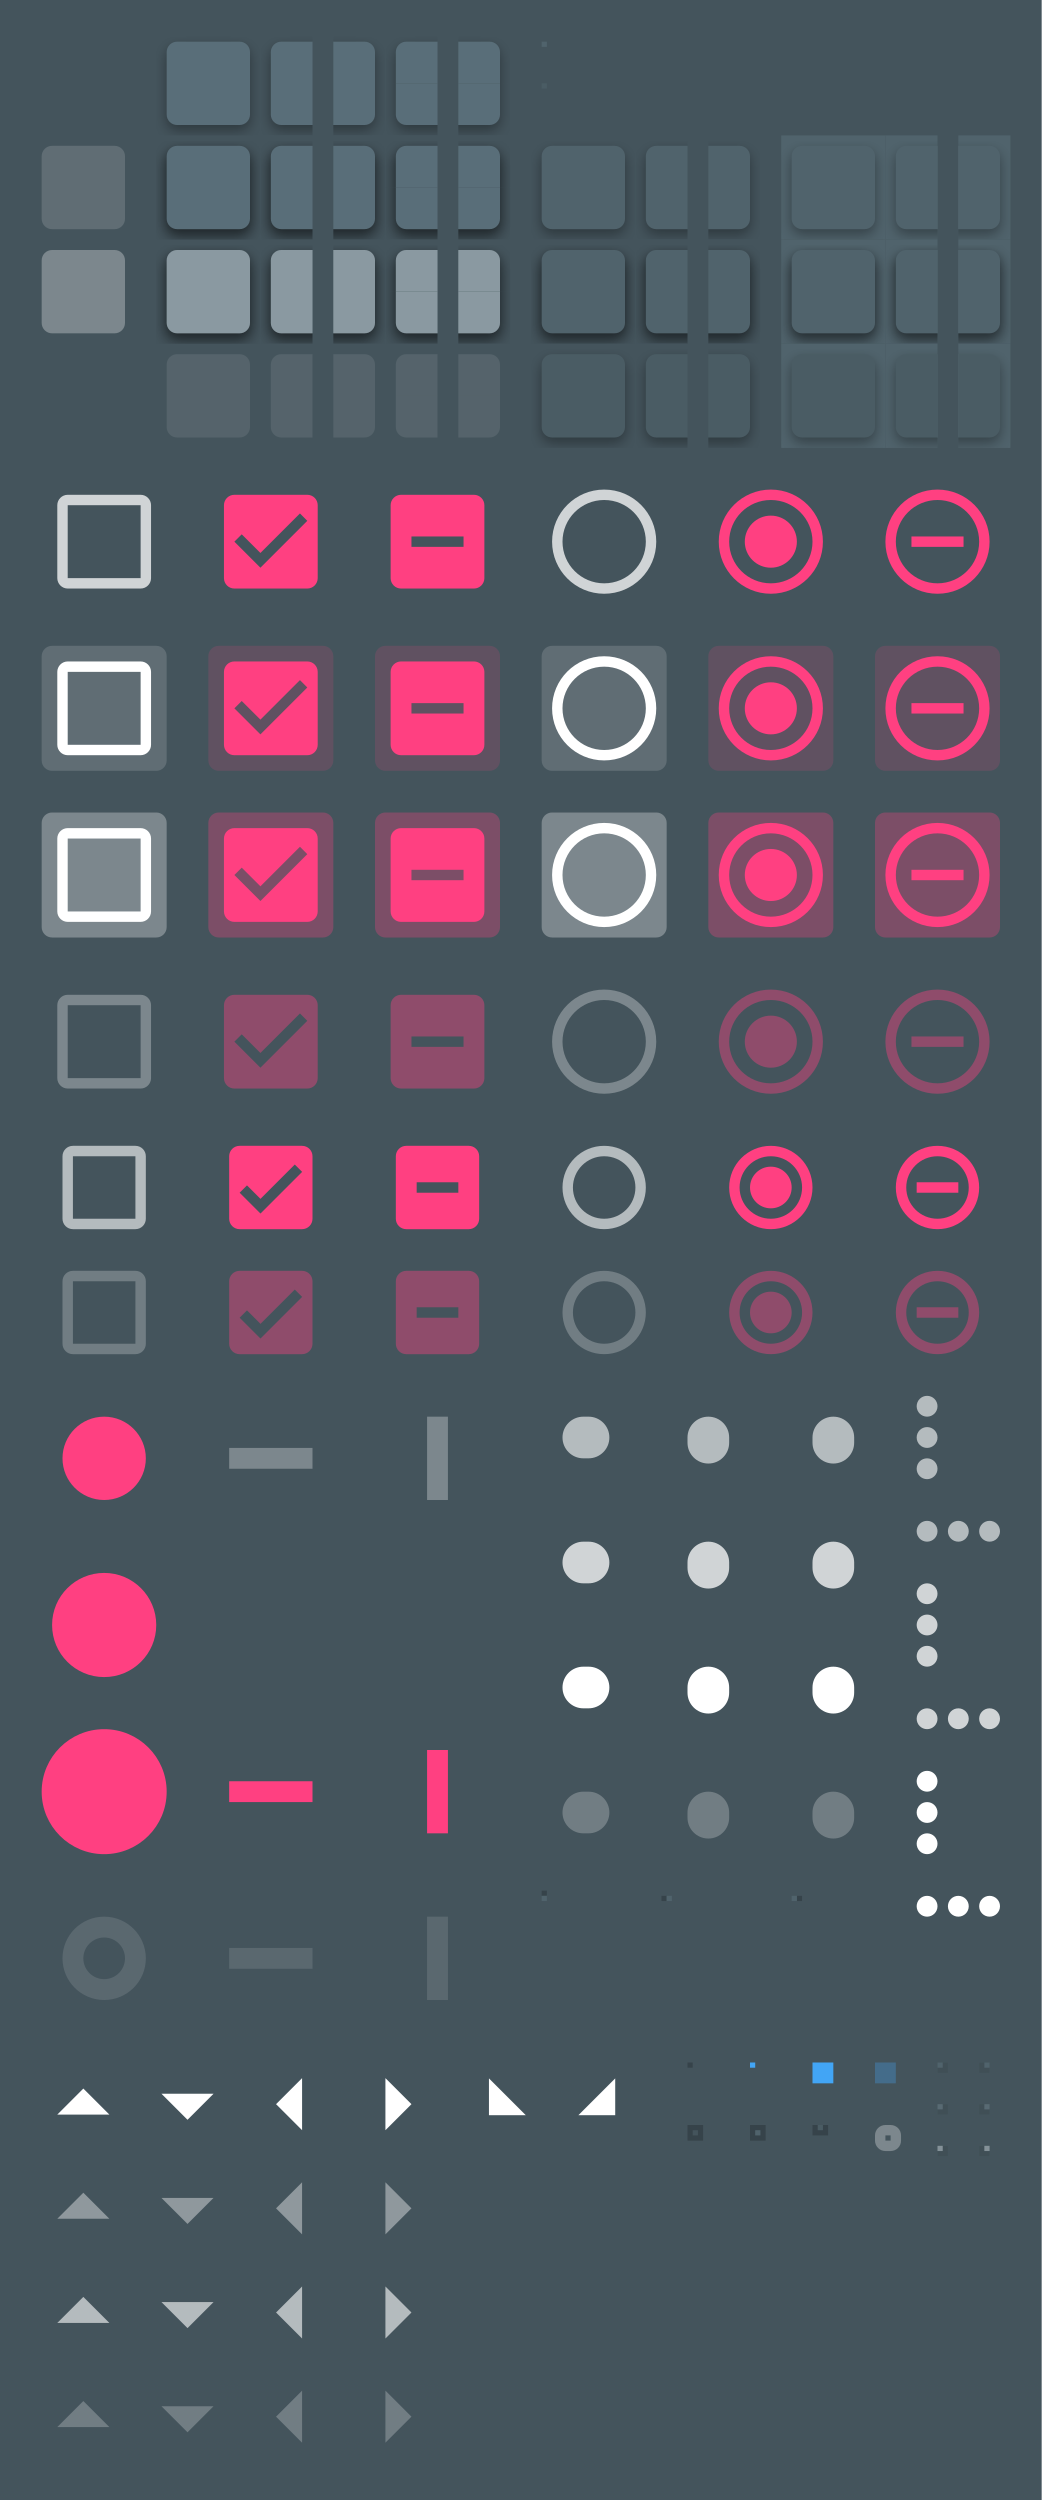
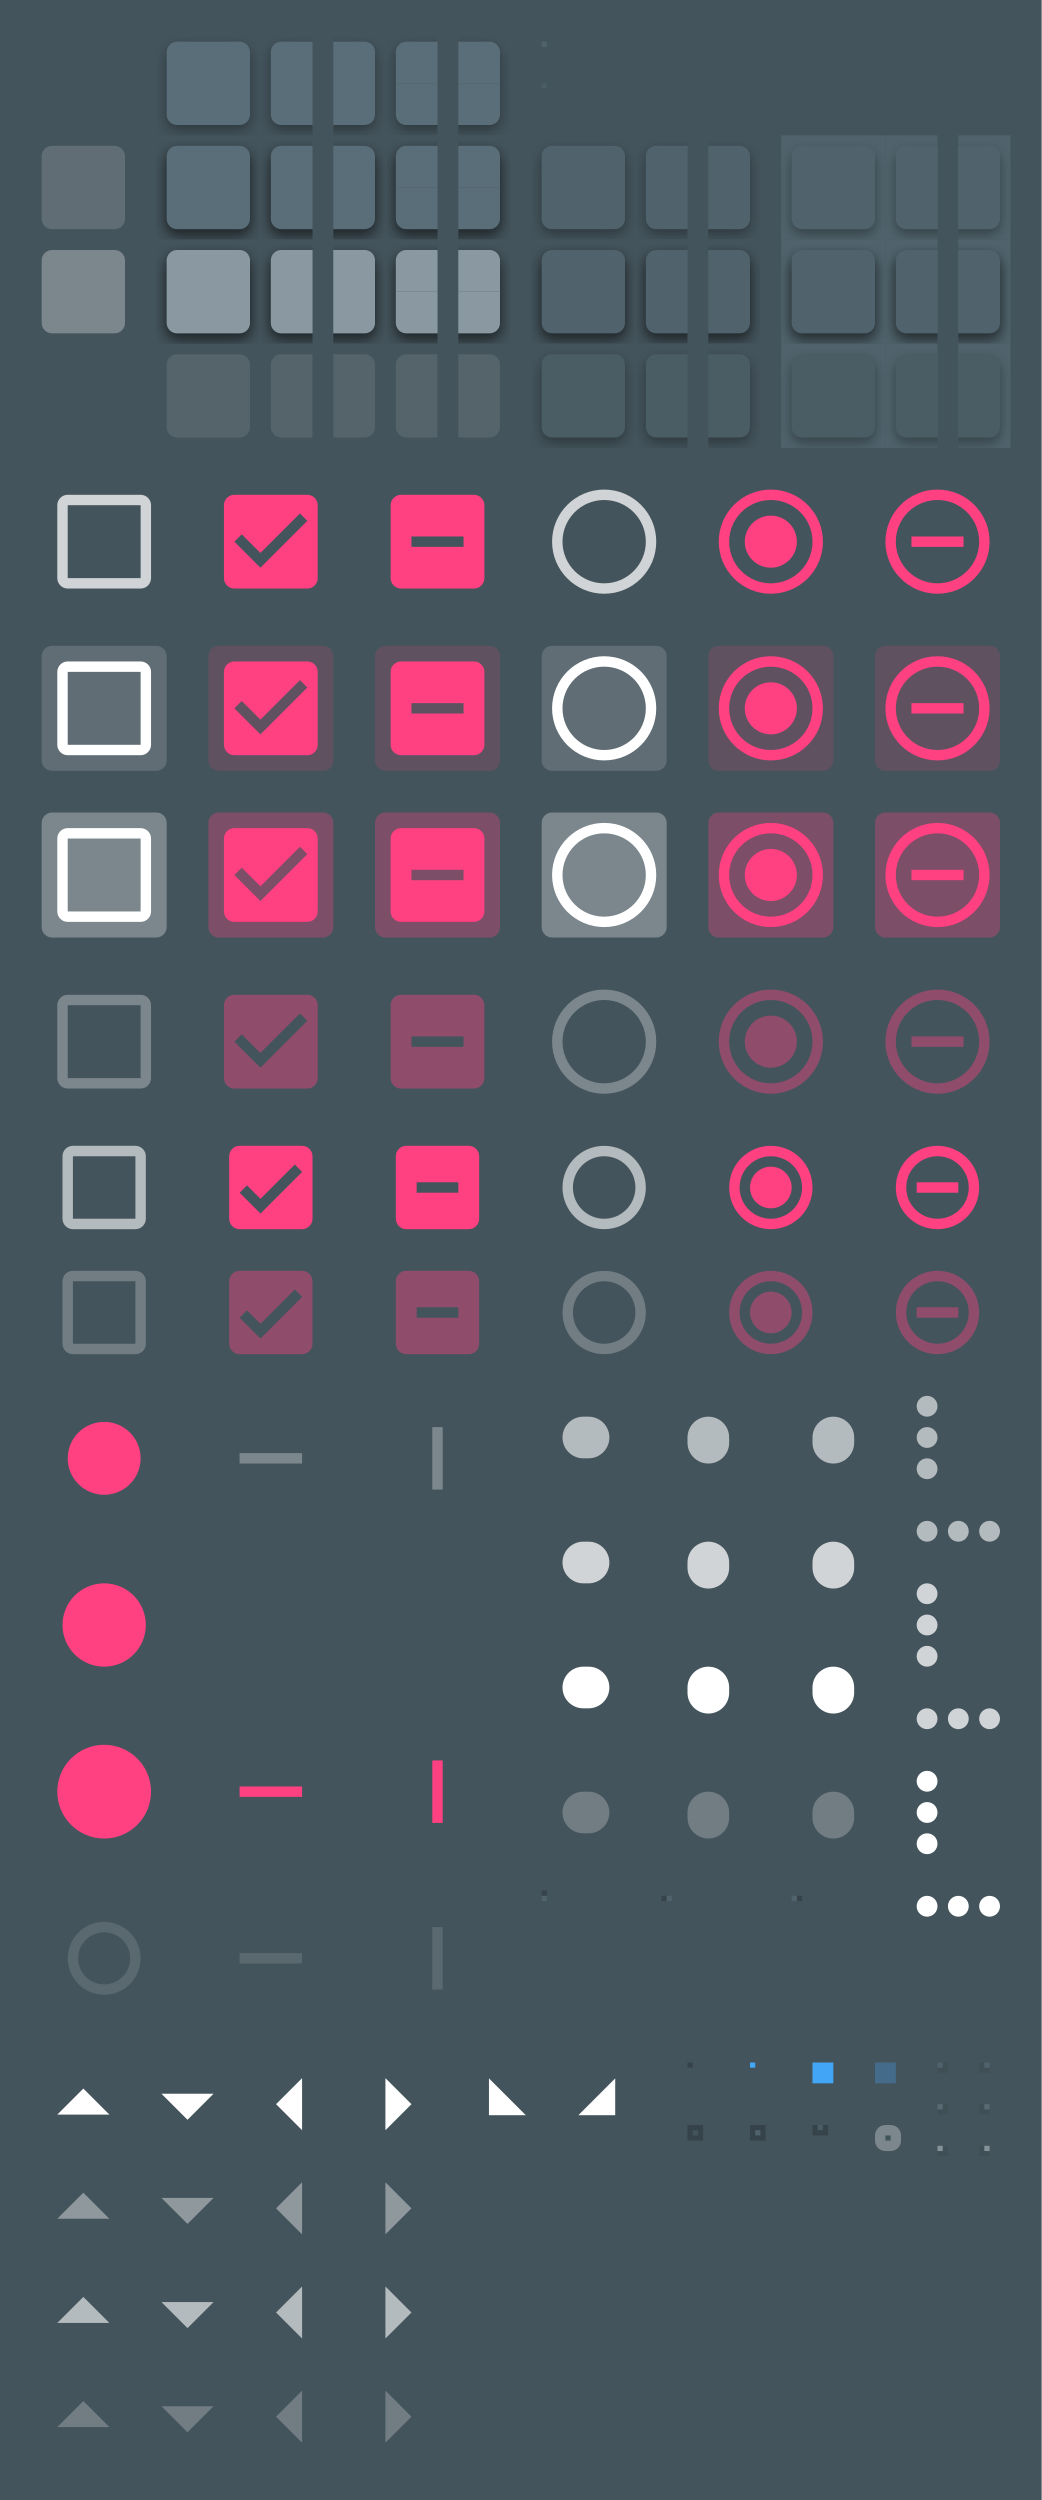
<svg xmlns="http://www.w3.org/2000/svg" xmlns:xlink="http://www.w3.org/1999/xlink" width="200" height="480" viewBox="0 0 200 480">
  <rect width="200" height="480" fill="url(#color-bg)" />
  <defs>
    <filter id="1" color-interpolation-filters="sRGB" x="0" y="0" width="1" height="1">
      <feFlood flood-color="#000000" flood-opacity="0.12" result="flood" />
      <feComposite operator="in" in="flood" in2="SourceGraphic" result="composite1" />
      <feGaussianBlur stdDeviation="1.5" in="composite1" result="blur" />
      <feOffset dx="0" dy="1" result="offset" />
      <feComposite in="SourceGraphic" in2="offset" result="fbSourceGraphic" />
      <feFlood flood-color="#000000" flood-opacity="0.24" in="fbSourceGraphic" result="flood" />
      <feComposite operator="in" in="flood" in2="fbSourceGraphic" result="composite1" />
      <feGaussianBlur stdDeviation="1" in="composite1" result="blur" />
      <feOffset dx="0" dy="1" result="offset" />
      <feComposite in="fbSourceGraphic" in2="offset" result="composite2" />
    </filter>
    <linearGradient id="color-fg">
      <stop stop-color="#FFFFFF" />
    </linearGradient>
    <linearGradient id="color-primary">
      <stop stop-color="#42A5F5" />
    </linearGradient>
    <linearGradient id="color-accent">
      <stop stop-color="#FF4081" />
    </linearGradient>
    <linearGradient id="color-bg">
      <stop stop-color="#44545c" />
    </linearGradient>
    <linearGradient id="color-bg-lighter">
      <stop stop-color="#596e79" />
    </linearGradient>
    <linearGradient id="color-base">
      <stop stop-color="#50636c" />
    </linearGradient>
    <linearGradient id="color-base-alt">
      <stop stop-color="#4a5c64" />
    </linearGradient>
    <linearGradient id="color-border">
      <stop stop-color="#000000" stop-opacity="0.2" />
    </linearGradient>
    <rect id="1x1" width="1" height="1" />
    <rect id="2x2" width="2" height="2" />
    <rect id="4x4" width="4" height="4" />
    <rect id="16x16" width="16" height="16" opacity="0" />
    <rect id="17x17" width="17" height="17" opacity="0" />
    <rect id="24x24" width="24" height="24" opacity="0" />
    <clipPath id="left">
      <rect width="10" height="20" x="-2" y="-2" />
    </clipPath>
    <clipPath id="right">
      <rect width="10" height="20" x="8" y="-2" />
    </clipPath>
    <clipPath id="left-top">
      <rect width="10" height="10" x="-2" y="-2" />
    </clipPath>
    <clipPath id="left-bottom">
      <rect width="10" height="10" x="-2" y="8" />
    </clipPath>
    <clipPath id="right-top">
      <rect width="10" height="10" x="8" y="-2" />
    </clipPath>
    <clipPath id="right-bottom">
      <rect width="10" height="10" x="8" y="8" />
    </clipPath>
    <g id="base-box">
      <rect width="20" height="20" x="-2" y="-2" opacity="0" />
      <rect width="16" height="16" rx="2" ry="2" />
    </g>
    <use xlink:href="#base-box" id="base-flat-button" fill="url(#color-fg)" opacity="0" />
    <use xlink:href="#base-box" id="base-flat-button-hover" fill="url(#color-fg)" opacity="0.15" />
    <use xlink:href="#base-box" id="base-flat-button-active" fill="url(#color-fg)" opacity="0.3" />
    <use xlink:href="#base-box" id="base-flat-button-insensitive" fill="url(#color-fg)" opacity="0" />
    <use xlink:href="#base-box" id="base-button" fill="url(#color-bg-lighter)" filter="url(#1)" />
    <use xlink:href="#base-button" id="base-button-hover" filter="url(#1)" />
    <g id="base-button-active">
      <use xlink:href="#base-button-hover" />
      <use xlink:href="#base-flat-button-active" />
    </g>
    <use xlink:href="#base-flat-button-active" id="base-button-insensitive" opacity="0.3" />
    <use xlink:href="#1x1" id="base-entry-background" fill="url(#color-base)" />
    <use xlink:href="#1x1" id="base-entry-background-insensitive" fill="url(#color-base-alt)" />
    <use xlink:href="#base-box" id="base-entry-box" fill="url(#color-base)" filter="url(#1)" />
    <use xlink:href="#base-entry-box" id="base-entry-box-active" filter="url(#1)" />
    <use xlink:href="#base-box" id="base-entry-box-insensitive" fill="url(#color-base-alt)" filter="url(#1)" />
    <rect id="background-fill" width="20" height="20" x="-2" y="-2" fill="url(#color-bg)" />
    <g id="base-entry">
      <use xlink:href="#background-fill" />
      <use xlink:href="#base-entry-box" />
    </g>
    <g id="base-entry-active">
      <use xlink:href="#background-fill" />
      <use xlink:href="#base-entry-box-active" />
    </g>
    <g id="base-entry-insensitive">
      <use xlink:href="#background-fill" />
      <use xlink:href="#base-entry-box-insensitive" />
    </g>
    <rect id="notebook-background-fill" width="20" height="20" x="-2" y="-2" fill="url(#color-base)" />
    <g id="base-notebook-entry">
      <use xlink:href="#notebook-background-fill" />
      <use xlink:href="#base-entry-box" />
    </g>
    <g id="base-notebook-entry-active">
      <use xlink:href="#notebook-background-fill" />
      <use xlink:href="#base-entry-box-active" />
    </g>
    <g id="base-notebook-entry-insensitive">
      <use xlink:href="#notebook-background-fill" />
      <use xlink:href="#base-entry-box-insensitive" />
    </g>
    <use clip-path="url(#left)" xlink:href="#base-button" id="base-combo-rtl-button" />
    <use clip-path="url(#left)" xlink:href="#base-button-hover" id="base-combo-rtl-button-hover" />
    <use clip-path="url(#left)" xlink:href="#base-button-active" id="base-combo-rtl-button-active" />
    <use clip-path="url(#left)" xlink:href="#base-button-insensitive" id="base-combo-rtl-button-insensitive" />
    <use clip-path="url(#right)" xlink:href="#base-button" id="base-combo-ltr-button" />
    <use clip-path="url(#right)" xlink:href="#base-button-hover" id="base-combo-ltr-button-hover" />
    <use clip-path="url(#right)" xlink:href="#base-button-active" id="base-combo-ltr-button-active" />
    <use clip-path="url(#right)" xlink:href="#base-button-insensitive" id="base-combo-ltr-button-insensitive" />
    <use clip-path="url(#left-top)" xlink:href="#base-button" id="base-spin-rtl-up" />
    <use clip-path="url(#left-top)" xlink:href="#base-button-hover" id="base-spin-rtl-up-hover" />
    <use clip-path="url(#left-top)" xlink:href="#base-button-active" id="base-spin-rtl-up-active" />
    <use clip-path="url(#left-top)" xlink:href="#base-button-insensitive" id="base-spin-rtl-up-insensitive" />
    <use clip-path="url(#left-bottom)" xlink:href="#base-button" id="base-spin-rtl-down" />
    <use clip-path="url(#left-bottom)" xlink:href="#base-button-hover" id="base-spin-rtl-down-hover" />
    <use clip-path="url(#left-bottom)" xlink:href="#base-button-active" id="base-spin-rtl-down-active" />
    <use clip-path="url(#left-bottom)" xlink:href="#base-button-insensitive" id="base-spin-rtl-down-insensitive" />
    <use clip-path="url(#right-top)" xlink:href="#base-button" id="base-spin-ltr-up" />
    <use clip-path="url(#right-top)" xlink:href="#base-button-hover" id="base-spin-ltr-up-hover" />
    <use clip-path="url(#right-top)" xlink:href="#base-button-active" id="base-spin-ltr-up-active" />
    <use clip-path="url(#right-top)" xlink:href="#base-button-insensitive" id="base-spin-ltr-up-insensitive" />
    <use clip-path="url(#right-bottom)" xlink:href="#base-button" id="base-spin-ltr-down" />
    <use clip-path="url(#right-bottom)" xlink:href="#base-button-hover" id="base-spin-ltr-down-hover" />
    <use clip-path="url(#right-bottom)" xlink:href="#base-button-active" id="base-spin-ltr-down-active" />
    <use clip-path="url(#right-bottom)" xlink:href="#base-button-insensitive" id="base-spin-ltr-down-insensitive" />
    <use clip-path="url(#left)" xlink:href="#base-entry" id="base-combo-ltr-entry" />
    <use clip-path="url(#left)" xlink:href="#base-entry-active" id="base-combo-ltr-entry-active" />
    <use clip-path="url(#left)" xlink:href="#base-entry-insensitive" id="base-combo-ltr-entry-insensitive" />
    <use clip-path="url(#right)" xlink:href="#base-entry" id="base-combo-rtl-entry" />
    <use clip-path="url(#right)" xlink:href="#base-entry-active" id="base-combo-rtl-entry-active" />
    <use clip-path="url(#right)" xlink:href="#base-entry-insensitive" id="base-combo-rtl-entry-insensitive" />
    <use clip-path="url(#left)" xlink:href="#base-notebook-entry" id="base-notebook-combo-ltr-entry" />
    <use clip-path="url(#left)" xlink:href="#base-notebook-entry-active" id="base-notebook-combo-ltr-entry-active" />
    <use clip-path="url(#left)" xlink:href="#base-notebook-entry-insensitive" id="base-notebook-combo-ltr-entry-insensitive" />
    <use clip-path="url(#right)" xlink:href="#base-notebook-entry" id="base-notebook-combo-rtl-entry" />
    <use clip-path="url(#right)" xlink:href="#base-notebook-entry-active" id="base-notebook-combo-rtl-entry-active" />
    <use clip-path="url(#right)" xlink:href="#base-notebook-entry-insensitive" id="base-notebook-combo-rtl-entry-insensitive" />
    <path id="checkbox-unchecked-path" d="M19 5v14H5V5h14m0-2H5c-1.1 0-2 .9-2 2v14c0 1.1.9 2 2 2h14c1.1 0 2-.9 2-2V5c0-1.1-.9-2-2-2z" />
    <path id="checkbox-checked-path" d="M19 3H5c-1.11 0-2 .9-2 2v14c0 1.1.89 2 2 2h14c1.11 0 2-.9 2-2V5c0-1.1-.89-2-2-2zm-9 14l-5-5 1.41-1.41L10 14.17l7.59-7.59L19 8l-9 9z" />
    <path id="checkbox-mixed-path" d="M19 3H5c-1.1 0-2 .9-2 2v14c0 1.1.9 2 2 2h14c1.1 0 2-.9 2-2V5c0-1.1-.9-2-2-2zm-2 10H7v-2h10v2z" />
    <path id="radio-unchecked-path" d="M12 2C6.48 2 2 6.48 2 12s4.48 10 10 10 10-4.48 10-10S17.52 2 12 2zm0 18c-4.42 0-8-3.58-8-8s3.58-8 8-8 8 3.58 8 8-3.58 8-8 8z" />
    <path id="radio-checked-path" d="M12 7c-2.76 0-5 2.24-5 5s2.24 5 5 5 5-2.24 5-5-2.24-5-5-5zm0-5C6.48 2 2 6.48 2 12s4.48 10 10 10 10-4.48 10-10S17.52 2 12 2zm0 18c-4.42 0-8-3.58-8-8s3.58-8 8-8 8 3.58 8 8-3.58 8-8 8z" />
    <path id="radio-mixed-path" d="m12 2c-5.52 0-10 4.48-10 10s4.48 10 10 10 10-4.48 10-10-4.48-10-10-10zm0 2c4.42 0 8 3.58 8 8s-3.58 8-8 8-8-3.58-8-8 3.58-8 8-8zm-5 7v2h10v-2h-10z" />
    <path id="menu-checkbox-unchecked-path" d="m2 0a2 2 0 0 0 -2 2v12a2 2 0 0 0 2 2h12a2 2 0 0 0 2 -2v-12a2 2 0 0 0 -2 -2h-12zm0 2h12v12h-12v-12z" />
    <path id="menu-checkbox-checked-path" d="m2 0a2 2 0 0 0 -2 2v12a2 2 0 0 0 2 2h12a2 2 0 0 0 2 -2v-12a2 2 0 0 0 -2 -2h-12zm10.6 3.59l1.41 1.41-8 8-4-4 1.41-1.41 2.59 2.59 6.59-6.59z" />
    <path id="menu-checkbox-mixed-path" d="m2 0a2 2 0 0 0 -2 2v12a2 2 0 0 0 2 2h12a2 2 0 0 0 2 -2v-12a2 2 0 0 0 -2 -2h-12zm2 7h8v2h-8v-2z" />
    <path id="menu-radio-unchecked-path" d="m8 0a8 8 0 0 0 -8 8 8 8 0 0 0 8 8 8 8 0 0 0 8 -8 8 8 0 0 0 -8 -8zm0 2a6 6 0 0 1 6 6 6 6 0 0 1 -6 6 6 6 0 0 1 -6 -6 6 6 0 0 1 6 -6z" />
    <path id="menu-radio-checked-path" d="m8 0a8 8 0 0 0 -8 8 8 8 0 0 0 8 8 8 8 0 0 0 8 -8 8 8 0 0 0 -8 -8zm0 2a6 6 0 0 1 6 6 6 6 0 0 1 -6 6 6 6 0 0 1 -6 -6 6 6 0 0 1 6 -6zm0 2a4 4 0 0 0 -4 4 4 4 0 0 0 4 4 4 4 0 0 0 4 -4 4 4 0 0 0 -4 -4z" />
    <path id="menu-radio-mixed-path" d="m8 0a8 8 0 0 0 -8 8 8 8 0 0 0 8 8 8 8 0 0 0 8 -8 8 8 0 0 0 -8 -8zm0 2a6 6 0 0 1 6 6 6 6 0 0 1 -6 6 6 6 0 0 1 -6 -6 6 6 0 0 1 6 -6zm-4 5v2h8v-2h-8z" />
    <rect id="button-fill" width="24" height="24" rx="2" ry="2" />
    <g id="base-checkbox-unchecked" fill="url(#color-fg)" opacity="0.75">
      <use xlink:href="#button-fill" opacity="0" />
      <use xlink:href="#checkbox-unchecked-path" />
    </g>
    <g id="base-checkbox-unchecked-hover" fill="url(#color-fg)">
      <use xlink:href="#button-fill" opacity="0.15" />
      <use xlink:href="#checkbox-unchecked-path" />
    </g>
    <g id="base-checkbox-unchecked-active" fill="url(#color-fg)">
      <use xlink:href="#button-fill" opacity="0.3" />
      <use xlink:href="#checkbox-unchecked-path" />
    </g>
    <use xlink:href="#base-checkbox-unchecked" id="base-checkbox-unchecked-insensitive" opacity="0.4" />
    <g id="base-checkbox-checked" fill="url(#color-accent)">
      <use xlink:href="#button-fill" opacity="0" />
      <use xlink:href="#checkbox-checked-path" />
    </g>
    <g id="base-checkbox-checked-hover" fill="url(#color-accent)">
      <use xlink:href="#button-fill" opacity="0.15" />
      <use xlink:href="#checkbox-checked-path" />
    </g>
    <g id="base-checkbox-checked-active" fill="url(#color-accent)">
      <use xlink:href="#button-fill" opacity="0.3" />
      <use xlink:href="#checkbox-checked-path" />
    </g>
    <use xlink:href="#base-checkbox-checked" id="base-checkbox-checked-insensitive" opacity="0.4" />
    <g id="base-checkbox-mixed" fill="url(#color-accent)">
      <use xlink:href="#button-fill" opacity="0" />
      <use xlink:href="#checkbox-mixed-path" />
    </g>
    <g id="base-checkbox-mixed-hover" fill="url(#color-accent)">
      <use xlink:href="#button-fill" opacity="0.15" />
      <use xlink:href="#checkbox-mixed-path" />
    </g>
    <g id="base-checkbox-mixed-active" fill="url(#color-accent)">
      <use xlink:href="#button-fill" opacity="0.3" />
      <use xlink:href="#checkbox-mixed-path" />
    </g>
    <use xlink:href="#base-checkbox-mixed" id="base-checkbox-mixed-insensitive" opacity="0.4" />
    <g id="base-radio-unchecked" fill="url(#color-fg)" opacity="0.75">
      <use xlink:href="#button-fill" opacity="0" />
      <use xlink:href="#radio-unchecked-path" />
    </g>
    <g id="base-radio-unchecked-hover" fill="url(#color-fg)">
      <use xlink:href="#button-fill" opacity="0.15" />
      <use xlink:href="#radio-unchecked-path" />
    </g>
    <g id="base-radio-unchecked-active" fill="url(#color-fg)">
      <use xlink:href="#button-fill" opacity="0.3" />
      <use xlink:href="#radio-unchecked-path" />
    </g>
    <use xlink:href="#base-radio-unchecked" id="base-radio-unchecked-insensitive" opacity="0.4" />
    <g id="base-radio-checked" fill="url(#color-accent)">
      <use xlink:href="#button-fill" opacity="0" />
      <use xlink:href="#radio-checked-path" />
    </g>
    <g id="base-radio-checked-hover" fill="url(#color-accent)">
      <use xlink:href="#button-fill" opacity="0.15" />
      <use xlink:href="#radio-checked-path" />
    </g>
    <g id="base-radio-checked-active" fill="url(#color-accent)">
      <use xlink:href="#button-fill" opacity="0.3" />
      <use xlink:href="#radio-checked-path" />
    </g>
    <use xlink:href="#base-radio-checked" id="base-radio-checked-insensitive" opacity="0.4" />
    <g id="base-radio-mixed" fill="url(#color-accent)">
      <use xlink:href="#button-fill" opacity="0" />
      <use xlink:href="#radio-mixed-path" />
    </g>
    <g id="base-radio-mixed-hover" fill="url(#color-accent)">
      <use xlink:href="#button-fill" opacity="0.15" />
      <use xlink:href="#radio-mixed-path" />
    </g>
    <g id="base-radio-mixed-active" fill="url(#color-accent)">
      <use xlink:href="#button-fill" opacity="0.3" />
      <use xlink:href="#radio-mixed-path" />
    </g>
    <use xlink:href="#base-radio-mixed" id="base-radio-mixed-insensitive" opacity="0.4" />
    <g id="base-menu-checkbox-unchecked" fill="url(#color-fg)" opacity="0.6">
      <use xlink:href="#16x16" />
      <use xlink:href="#menu-checkbox-unchecked-path" />
    </g>
    <use xlink:href="#base-menu-checkbox-unchecked" id="base-menu-checkbox-unchecked-insensitive" opacity="0.4" />
    <g id="base-menu-checkbox-checked" fill="url(#color-accent)">
      <use xlink:href="#16x16" />
      <use xlink:href="#menu-checkbox-checked-path" />
    </g>
    <use xlink:href="#base-menu-checkbox-checked" id="base-menu-checkbox-checked-insensitive" opacity="0.4" />
    <g id="base-menu-checkbox-mixed" fill="url(#color-accent)">
      <use xlink:href="#16x16" />
      <use xlink:href="#menu-checkbox-mixed-path" />
    </g>
    <use xlink:href="#base-menu-checkbox-mixed" id="base-menu-checkbox-mixed-insensitive" opacity="0.4" />
    <g id="base-menu-radio-unchecked" fill="url(#color-fg)" opacity="0.6">
      <use xlink:href="#16x16" />
      <use xlink:href="#menu-radio-unchecked-path" />
    </g>
    <use xlink:href="#base-menu-radio-unchecked" id="base-menu-radio-unchecked-insensitive" opacity="0.4" />
    <g id="base-menu-radio-checked" fill="url(#color-accent)">
      <use xlink:href="#16x16" />
      <use xlink:href="#menu-radio-checked-path" />
    </g>
    <use xlink:href="#base-menu-radio-checked" id="base-menu-radio-checked-insensitive" opacity="0.4" />
    <g id="base-menu-radio-mixed" fill="url(#color-accent)">
      <use xlink:href="#16x16" />
      <use xlink:href="#menu-radio-mixed-path" />
    </g>
    <use xlink:href="#base-menu-radio-mixed" id="base-menu-radio-mixed-insensitive" opacity="0.4" />
-     <circle id="scale-slider-fill" cx="12" cy="12" r="8" />
-     <circle id="scale-slider-stroke" cx="12" cy="12" r="6" fill="none" stroke-width="4" />
-     <use xlink:href="#scale-slider-fill" id="base-scale-slider-fill" fill="url(#color-accent)" />
    <g id="base-scale-slider">
      <use xlink:href="#24x24" />
-       <use xlink:href="#base-scale-slider-fill" />
+       <circle cx="12" cy="12" r="7" fill="url(#color-accent)" />
    </g>
    <g id="base-scale-slider-hover">
      <use xlink:href="#24x24" />
-       <use xlink:href="#base-scale-slider-fill" transform="matrix(1.25,0,0,1.25,-3,-3)" />
+       <circle cx="12" cy="12" r="8" fill="url(#color-accent)" />
    </g>
    <g id="base-scale-slider-active">
      <use xlink:href="#24x24" />
-       <use xlink:href="#base-scale-slider-fill" transform="matrix(1.5,0,0,1.5,-6,-6)" />
+       <circle cx="12" cy="12" r="9" fill="url(#color-accent)" />
    </g>
    <g id="base-scale-slider-insensitive">
      <use xlink:href="#24x24" />
-       <use xlink:href="#scale-slider-fill" fill="url(#color-bg)" />
-       <use xlink:href="#scale-slider-stroke" stroke="url(#color-fg)" opacity="0.12" />
+       <circle cx="12" cy="12" r="7" fill="url(#color-bg)" />
+       <circle cx="12" cy="12" r="6" fill="none" stroke="url(#color-fg)" stroke-width="2" opacity="0.12" />
    </g>
    <g id="base-scale-trough">
      <use xlink:href="#24x24" />
-       <rect width="16" height="4" x="4" y="10" />
+       <rect width="12" height="2" x="6" y="11" />
    </g>
    <use xlink:href="#base-scale-trough" id="base-scale-horz-trough" fill="url(#color-fg)" opacity="0.3" />
    <use xlink:href="#base-scale-trough" id="base-scale-horz-trough-active" fill="url(#color-accent)" />
    <use xlink:href="#base-scale-horz-trough" id="base-scale-horz-trough-insensitive" opacity="0.4" />
    <use xlink:href="#base-scale-horz-trough" id="base-scale-vert-trough" transform="rotate(90,12,12)" />
    <use xlink:href="#base-scale-horz-trough-active" id="base-scale-vert-trough-active" transform="rotate(90,12,12)" />
    <use xlink:href="#base-scale-horz-trough-insensitive" id="base-scale-vert-trough-insensitive" transform="rotate(90,12,12)" />
    <g id="base-scrollbar-slider">
      <use xlink:href="#17x17" y="-1" />
      <rect width="9" height="8" x="4" y="4" rx="4" ry="4" />
    </g>
    <use xlink:href="#base-scrollbar-horz-slider-active" id="base-scrollbar-horz-slider" opacity="0.6" />
    <use xlink:href="#base-scrollbar-horz-slider-active" id="base-scrollbar-horz-slider-hover" opacity="0.75" />
    <use xlink:href="#base-scrollbar-slider" id="base-scrollbar-horz-slider-active" fill="url(#color-fg)" />
    <use xlink:href="#base-scrollbar-horz-slider" id="base-scrollbar-horz-slider-insensitive" opacity="0.4" />
    <g id="base-scrollbar-horz-trough">
      <use xlink:href="#base-border" y="-1" />
      <use xlink:href="#base-entry-background" />
    </g>
    <use xlink:href="#base-scrollbar-horz-slider" id="base-scrollbar-vert-ltr-slider" transform="rotate(-90,8.5,8.5)" />
    <use xlink:href="#base-scrollbar-horz-slider-hover" id="base-scrollbar-vert-ltr-slider-hover" transform="rotate(-90,8.5,8.5)" />
    <use xlink:href="#base-scrollbar-horz-slider-active" id="base-scrollbar-vert-ltr-slider-active" transform="rotate(-90,8.5,8.5)" />
    <use xlink:href="#base-scrollbar-horz-slider-insensitive" id="base-scrollbar-vert-ltr-slider-insensitive" transform="rotate(-90,8.5,8.5)" />
    <use xlink:href="#base-scrollbar-horz-trough" id="base-scrollbar-vert-ltr-trough" transform="rotate(-90,0.5,0.5)" />
    <use xlink:href="#base-scrollbar-horz-slider" id="base-scrollbar-vert-rtl-slider" transform="rotate(90,8,8)" />
    <use xlink:href="#base-scrollbar-horz-slider-hover" id="base-scrollbar-vert-rtl-slider-hover" transform="rotate(90,8,8)" />
    <use xlink:href="#base-scrollbar-horz-slider-active" id="base-scrollbar-vert-rtl-slider-active" transform="rotate(90,8,8)" />
    <use xlink:href="#base-scrollbar-horz-slider-insensitive" id="base-scrollbar-vert-rtl-slider-insensitive" transform="rotate(90,8,8)" />
    <use xlink:href="#base-scrollbar-horz-trough" id="base-scrollbar-vert-rtl-trough" transform="rotate(90,0.5,0.5)" />
    <circle id="dot-path" cx="2" cy="2" r="2" />
    <g id="base-handle">
      <use xlink:href="#dot-path" x="0" y="0" />
      <use xlink:href="#dot-path" x="6" y="0" />
      <use xlink:href="#dot-path" x="12" y="0" />
    </g>
    <use xlink:href="#base-handle-horz-active" id="base-handle-horz" opacity="0.6" />
    <use xlink:href="#base-handle-horz-active" id="base-handle-horz-hover" opacity="0.75" />
    <use xlink:href="#base-handle" id="base-handle-horz-active" fill="url(#color-fg)" />
    <use xlink:href="#base-handle-horz" id="base-handle-vert" transform="rotate(90,2,2)" />
    <use xlink:href="#base-handle-horz-hover" id="base-handle-vert-hover" transform="rotate(90,2,2)" />
    <use xlink:href="#base-handle-horz-active" id="base-handle-vert-active" transform="rotate(90,2,2)" />
    <path id="pan-path" d="M 13,6 8,11 3,6 Z" />
    <g id="base-pan">
      <use xlink:href="#16x16" />
      <use xlink:href="#pan-path" />
    </g>
    <use xlink:href="#base-pan" id="base-pan-down" fill="url(#color-fg)" />
    <use xlink:href="#base-pan-down" id="base-pan-down-insensitive" opacity="0.4" />
    <use xlink:href="#base-pan-down" id="base-pan-down-alt" opacity="0.6" />
    <use xlink:href="#base-pan-down-alt" id="base-pan-down-alt-insensitive" opacity="0.4" />
    <use xlink:href="#base-pan-down" id="base-pan-up" transform="rotate(180,8,8)" />
    <use xlink:href="#base-pan-down-insensitive" id="base-pan-up-insensitive" transform="rotate(180,8,8)" />
    <use xlink:href="#base-pan-down-alt" id="base-pan-up-alt" transform="rotate(180,8,8)" />
    <use xlink:href="#base-pan-down-alt-insensitive" id="base-pan-up-alt-insensitive" transform="rotate(180,8,8)" />
    <use xlink:href="#base-pan-down" id="base-pan-left" transform="rotate(90,8,8)" />
    <use xlink:href="#base-pan-down-insensitive" id="base-pan-left-insensitive" transform="rotate(90,8,8)" />
    <use xlink:href="#base-pan-down-alt" id="base-pan-left-alt" transform="rotate(90,8,8)" />
    <use xlink:href="#base-pan-down-alt-insensitive" id="base-pan-left-alt-insensitive" transform="rotate(90,8,8)" />
    <use xlink:href="#base-pan-down" id="base-pan-right" transform="rotate(-90,8,8)" />
    <use xlink:href="#base-pan-down-insensitive" id="base-pan-right-insensitive" transform="rotate(-90,8,8)" />
    <use xlink:href="#base-pan-down-alt" id="base-pan-right-alt" transform="rotate(-90,8,8)" />
    <use xlink:href="#base-pan-down-alt-insensitive" id="base-pan-right-alt-insensitive" transform="rotate(-90,8,8)" />
    <g id="base-pan-left-semi" fill="url(#color-fg)">
      <use xlink:href="#16x16" />
      <use xlink:href="#pan-path" transform="rotate(45,8,8)" />
    </g>
    <g id="base-pan-right-semi" fill="url(#color-fg)">
      <use xlink:href="#16x16" />
      <use xlink:href="#pan-path" transform="rotate(-45,8,8)" />
    </g>
    <use xlink:href="#1x1" id="base-border" fill="url(#color-border)" />
    <use xlink:href="#1x1" id="base-tab" fill="url(#color-primary)" />
    <use xlink:href="#4x4" id="base-progressbar-progress" fill="url(#color-primary)" />
    <g id="base-progressbar-trough">
      <use xlink:href="#4x4" fill="url(#color-bg)" />
      <use xlink:href="#base-progressbar-progress" opacity="0.3" />
    </g>
    <rect id="base-frame" x="0.5" y="0.5" width="2" height="2" fill="none" stroke="url(#color-border)" stroke-width="1" />
    <g id="base-frame-notebook">
      <rect width="3" height="3" fill="url(#color-border)" />
      <use xlink:href="#1x1" x="1" y="1" fill="url(#color-base)" />
    </g>
    <g id="base-frame-inline">
      <rect width="3" height="2" fill="url(#color-border)" />
      <use xlink:href="#1x1" x="1" fill="url(#color-base-alt)" />
    </g>
    <rect id="base-focus" x="1" y="1" width="3" height="3" rx="1" ry="1" fill="none" stroke="url(#color-fg)" stroke-width="2" opacity="0.3" />
    <g id="base-treeview-ltr-button">
      <use xlink:href="#2x2" fill="url(#color-base)" />
      <use xlink:href="#2x2" fill="url(#color-border)" />
      <use xlink:href="#1x1" fill="url(#color-base)" />
    </g>
    <g id="base-treeview-ltr-button-hover">
      <use xlink:href="#base-treeview-ltr-button" />
      <use xlink:href="#1x1" fill="url(#color-fg)" opacity="0.05" />
    </g>
    <g id="base-treeview-ltr-button-active">
      <use xlink:href="#base-treeview-ltr-button" />
      <use xlink:href="#1x1" fill="url(#color-fg)" opacity="0.3" />
    </g>
    <use xlink:href="#base-treeview-ltr-button" id="base-treeview-rtl-button" transform="scale(-1,1)" />
    <use xlink:href="#base-treeview-ltr-button-hover" id="base-treeview-rtl-button-hover" transform="scale(-1,1)" />
    <use xlink:href="#base-treeview-ltr-button-active" id="base-treeview-rtl-button-active" transform="scale(-1,1)" />
  </defs>
  <use x="8" y="8" xlink:href="#base-flat-button" id="flat-button" />
  <use x="8" y="28" xlink:href="#base-flat-button-hover" id="flat-button-hover" />
  <use x="8" y="48" xlink:href="#base-flat-button-active" id="flat-button-active" />
  <use x="8" y="68" xlink:href="#base-flat-button-insensitive" id="flat-button-insensitive" />
  <use x="32" y="8" xlink:href="#base-button" id="button" />
  <use x="32" y="28" xlink:href="#base-button-hover" id="button-hover" />
  <use x="32" y="48" xlink:href="#base-button-active" id="button-active" />
  <use x="32" y="68" xlink:href="#base-button-insensitive" id="button-insensitive" />
  <use x="52" y="8" xlink:href="#base-combo-rtl-button" id="combo-rtl-button" />
  <use x="52" y="28" xlink:href="#base-combo-rtl-button-hover" id="combo-rtl-button-hover" />
  <use x="52" y="48" xlink:href="#base-combo-rtl-button-active" id="combo-rtl-button-active" />
  <use x="52" y="68" xlink:href="#base-combo-rtl-button-insensitive" id="combo-rtl-button-insensitive" />
  <use x="56" y="8" xlink:href="#base-combo-ltr-button" id="combo-ltr-button" />
  <use x="56" y="28" xlink:href="#base-combo-ltr-button-hover" id="combo-ltr-button-hover" />
  <use x="56" y="48" xlink:href="#base-combo-ltr-button-active" id="combo-ltr-button-active" />
  <use x="56" y="68" xlink:href="#base-combo-ltr-button-insensitive" id="combo-ltr-button-insensitive" />
  <use x="76" y="8" xlink:href="#base-spin-rtl-up" id="spin-rtl-up" />
  <use x="76" y="28" xlink:href="#base-spin-rtl-up-hover" id="spin-rtl-up-hover" />
  <use x="76" y="48" xlink:href="#base-spin-rtl-up-active" id="spin-rtl-up-active" />
  <use x="76" y="68" xlink:href="#base-spin-rtl-up-insensitive" id="spin-rtl-up-insensitive" />
  <use x="76" y="8" xlink:href="#base-spin-rtl-down" id="spin-rtl-down" />
  <use x="76" y="28" xlink:href="#base-spin-rtl-down-hover" id="spin-rtl-down-hover" />
  <use x="76" y="48" xlink:href="#base-spin-rtl-down-active" id="spin-rtl-down-active" />
  <use x="76" y="68" xlink:href="#base-spin-rtl-down-insensitive" id="spin-rtl-down-insensitive" />
  <use x="80" y="8" xlink:href="#base-spin-ltr-up" id="spin-ltr-up" />
  <use x="80" y="28" xlink:href="#base-spin-ltr-up-hover" id="spin-ltr-up-hover" />
  <use x="80" y="48" xlink:href="#base-spin-ltr-up-active" id="spin-ltr-up-active" />
  <use x="80" y="68" xlink:href="#base-spin-ltr-up-insensitive" id="spin-ltr-up-insensitive" />
  <use x="80" y="8" xlink:href="#base-spin-ltr-down" id="spin-ltr-down" />
  <use x="80" y="28" xlink:href="#base-spin-ltr-down-hover" id="spin-ltr-down-hover" />
  <use x="80" y="48" xlink:href="#base-spin-ltr-down-active" id="spin-ltr-down-active" />
  <use x="80" y="68" xlink:href="#base-spin-ltr-down-insensitive" id="spin-ltr-down-insensitive" />
  <use x="104" y="8" xlink:href="#base-entry-background" id="entry-background" />
  <use x="104" y="16" xlink:href="#base-entry-background-insensitive" id="entry-background-insensitive" />
  <use x="104" y="28" xlink:href="#base-entry" id="entry" />
  <use x="104" y="48" xlink:href="#base-entry-active" id="entry-active" />
  <use x="104" y="68" xlink:href="#base-entry-insensitive" id="entry-insensitive" />
  <use x="124" y="28" xlink:href="#base-combo-ltr-entry" id="combo-ltr-entry" />
  <use x="124" y="48" xlink:href="#base-combo-ltr-entry-active" id="combo-ltr-entry-active" />
  <use x="124" y="68" xlink:href="#base-combo-ltr-entry-insensitive" id="combo-ltr-entry-insensitive" />
  <use x="128" y="28" xlink:href="#base-combo-rtl-entry" id="combo-rtl-entry" />
  <use x="128" y="48" xlink:href="#base-combo-rtl-entry-active" id="combo-rtl-entry-active" />
  <use x="128" y="68" xlink:href="#base-combo-rtl-entry-insensitive" id="combo-rtl-entry-insensitive" />
  <use x="152" y="28" xlink:href="#base-notebook-entry" id="notebook-entry" />
  <use x="152" y="48" xlink:href="#base-notebook-entry-active" id="notebook-entry-active" />
  <use x="152" y="68" xlink:href="#base-notebook-entry-insensitive" id="notebook-entry-insensitive" />
  <use x="172" y="28" xlink:href="#base-notebook-combo-ltr-entry" id="notebook-combo-ltr-entry" />
  <use x="172" y="48" xlink:href="#base-notebook-combo-ltr-entry-active" id="notebook-combo-ltr-entry-active" />
  <use x="172" y="68" xlink:href="#base-notebook-combo-ltr-entry-insensitive" id="notebook-combo-ltr-entry-insensitive" />
  <use x="176" y="28" xlink:href="#base-notebook-combo-rtl-entry" id="notebook-combo-rtl-entry" />
  <use x="176" y="48" xlink:href="#base-notebook-combo-rtl-entry-active" id="notebook-combo-rtl-entry-active" />
  <use x="176" y="68" xlink:href="#base-notebook-combo-rtl-entry-insensitive" id="notebook-combo-rtl-entry-insensitive" />
  <use x="8" y="92" xlink:href="#base-checkbox-unchecked" id="checkbox-unchecked" />
  <use x="8" y="124" xlink:href="#base-checkbox-unchecked-hover" id="checkbox-unchecked-hover" />
  <use x="8" y="156" xlink:href="#base-checkbox-unchecked-active" id="checkbox-unchecked-active" />
  <use x="8" y="188" xlink:href="#base-checkbox-unchecked-insensitive" id="checkbox-unchecked-insensitive" />
  <use x="40" y="92" xlink:href="#base-checkbox-checked" id="checkbox-checked" />
  <use x="40" y="124" xlink:href="#base-checkbox-checked-hover" id="checkbox-checked-hover" />
  <use x="40" y="156" xlink:href="#base-checkbox-checked-active" id="checkbox-checked-active" />
  <use x="40" y="188" xlink:href="#base-checkbox-checked-insensitive" id="checkbox-checked-insensitive" />
  <use x="72" y="92" xlink:href="#base-checkbox-mixed" id="checkbox-mixed" />
  <use x="72" y="124" xlink:href="#base-checkbox-mixed-hover" id="checkbox-mixed-hover" />
  <use x="72" y="156" xlink:href="#base-checkbox-mixed-active" id="checkbox-mixed-active" />
  <use x="72" y="188" xlink:href="#base-checkbox-mixed-insensitive" id="checkbox-mixed-insensitive" />
  <use x="104" y="92" xlink:href="#base-radio-unchecked" id="radio-unchecked" />
  <use x="104" y="124" xlink:href="#base-radio-unchecked-hover" id="radio-unchecked-hover" />
  <use x="104" y="156" xlink:href="#base-radio-unchecked-active" id="radio-unchecked-active" />
  <use x="104" y="188" xlink:href="#base-radio-unchecked-insensitive" id="radio-unchecked-insensitive" />
  <use x="136" y="92" xlink:href="#base-radio-checked" id="radio-checked" />
  <use x="136" y="124" xlink:href="#base-radio-checked-hover" id="radio-checked-hover" />
  <use x="136" y="156" xlink:href="#base-radio-checked-active" id="radio-checked-active" />
  <use x="136" y="188" xlink:href="#base-radio-checked-insensitive" id="radio-checked-insensitive" />
  <use x="168" y="92" xlink:href="#base-radio-mixed" id="radio-mixed" />
  <use x="168" y="124" xlink:href="#base-radio-mixed-hover" id="radio-mixed-hover" />
  <use x="168" y="156" xlink:href="#base-radio-mixed-active" id="radio-mixed-active" />
  <use x="168" y="188" xlink:href="#base-radio-mixed-insensitive" id="radio-mixed-insensitive" />
  <use x="12" y="220" xlink:href="#base-menu-checkbox-unchecked" id="menu-checkbox-unchecked" />
  <use x="12" y="244" xlink:href="#base-menu-checkbox-unchecked-insensitive" id="menu-checkbox-unchecked-insensitive" />
  <use x="44" y="220" xlink:href="#base-menu-checkbox-checked" id="menu-checkbox-checked" />
  <use x="44" y="244" xlink:href="#base-menu-checkbox-checked-insensitive" id="menu-checkbox-checked-insensitive" />
  <use x="76" y="220" xlink:href="#base-menu-checkbox-mixed" id="menu-checkbox-mixed" />
  <use x="76" y="244" xlink:href="#base-menu-checkbox-mixed-insensitive" id="menu-checkbox-mixed-insensitive" />
  <use x="108" y="220" xlink:href="#base-menu-radio-unchecked" id="menu-radio-unchecked" />
  <use x="108" y="244" xlink:href="#base-menu-radio-unchecked-insensitive" id="menu-radio-unchecked-insensitive" />
  <use x="140" y="220" xlink:href="#base-menu-radio-checked" id="menu-radio-checked" />
  <use x="140" y="244" xlink:href="#base-menu-radio-checked-insensitive" id="menu-radio-checked-insensitive" />
  <use x="172" y="220" xlink:href="#base-menu-radio-mixed" id="menu-radio-mixed" />
  <use x="172" y="244" xlink:href="#base-menu-radio-mixed-insensitive" id="menu-radio-mixed-insensitive" />
  <use x="8" y="268" xlink:href="#base-scale-slider" id="scale-slider" />
  <use x="8" y="300" xlink:href="#base-scale-slider-hover" id="scale-slider-hover" />
  <use x="8" y="332" xlink:href="#base-scale-slider-active" id="scale-slider-active" />
  <use x="8" y="364" xlink:href="#base-scale-slider-insensitive" id="scale-slider-insensitive" />
  <use x="40" y="268" xlink:href="#base-scale-horz-trough" id="scale-horz-trough" />
  <use x="40" y="332" xlink:href="#base-scale-horz-trough-active" id="scale-horz-trough-active" />
  <use x="40" y="364" xlink:href="#base-scale-horz-trough-insensitive" id="scale-horz-trough-insensitive" />
  <use x="72" y="268" xlink:href="#base-scale-vert-trough" id="scale-vert-trough" />
  <use x="72" y="332" xlink:href="#base-scale-vert-trough-active" id="scale-vert-trough-active" />
  <use x="72" y="364" xlink:href="#base-scale-vert-trough-insensitive" id="scale-vert-trough-insensitive" />
  <use x="104" y="268" xlink:href="#base-scrollbar-horz-slider" id="scrollbar-horz-slider" />
  <use x="104" y="292" xlink:href="#base-scrollbar-horz-slider-hover" id="scrollbar-horz-slider-hover" />
  <use x="104" y="316" xlink:href="#base-scrollbar-horz-slider-active" id="scrollbar-horz-slider-active" />
  <use x="104" y="340" xlink:href="#base-scrollbar-horz-slider-insensitive" id="scrollbar-horz-slider-insensitive" />
  <use x="104" y="364" xlink:href="#base-scrollbar-horz-trough" id="scrollbar-horz-trough" />
  <use x="128" y="268" xlink:href="#base-scrollbar-vert-ltr-slider" id="scrollbar-vert-ltr-slider" />
  <use x="128" y="292" xlink:href="#base-scrollbar-vert-ltr-slider-hover" id="scrollbar-vert-ltr-slider-hover" />
  <use x="128" y="316" xlink:href="#base-scrollbar-vert-ltr-slider-active" id="scrollbar-vert-ltr-slider-active" />
  <use x="128" y="340" xlink:href="#base-scrollbar-vert-ltr-slider-insensitive" id="scrollbar-vert-ltr-slider-insensitive" />
  <use x="128" y="364" xlink:href="#base-scrollbar-vert-ltr-trough" id="scrollbar-vert-ltr-trough" />
  <use x="152" y="268" xlink:href="#base-scrollbar-vert-rtl-slider" id="scrollbar-vert-rtl-slider" />
  <use x="152" y="292" xlink:href="#base-scrollbar-vert-rtl-slider-hover" id="scrollbar-vert-rtl-slider-hover" />
  <use x="152" y="316" xlink:href="#base-scrollbar-vert-rtl-slider-active" id="scrollbar-vert-rtl-slider-active" />
  <use x="152" y="340" xlink:href="#base-scrollbar-vert-rtl-slider-insensitive" id="scrollbar-vert-rtl-slider-insensitive" />
  <use x="152" y="364" xlink:href="#base-scrollbar-vert-rtl-trough" id="scrollbar-vert-rtl-trough" />
  <use x="176" y="292" xlink:href="#base-handle-horz" id="handle-horz" />
  <use x="176" y="328" xlink:href="#base-handle-horz-hover" id="handle-horz-hover" />
  <use x="176" y="364" xlink:href="#base-handle-horz-active" id="handle-horz-active" />
  <use x="176" y="268" xlink:href="#base-handle-vert" id="handle-vert" />
  <use x="176" y="304" xlink:href="#base-handle-vert-hover" id="handle-vert-hover" />
  <use x="176" y="340" xlink:href="#base-handle-vert-active" id="handle-vert-active" />
  <use x="8" y="396" xlink:href="#base-pan-up" id="pan-up" />
  <use x="8" y="416" xlink:href="#base-pan-up-insensitive" id="pan-up-insensitive" />
  <use x="8" y="436" xlink:href="#base-pan-up-alt" id="pan-up-alt" />
  <use x="8" y="456" xlink:href="#base-pan-up-alt-insensitive" id="pan-up-alt-insensitive" />
  <use x="28" y="396" xlink:href="#base-pan-down" id="pan-down" />
  <use x="28" y="416" xlink:href="#base-pan-down-insensitive" id="pan-down-insensitive" />
  <use x="28" y="436" xlink:href="#base-pan-down-alt" id="pan-down-alt" />
  <use x="28" y="456" xlink:href="#base-pan-down-alt-insensitive" id="pan-down-alt-insensitive" />
  <use x="48" y="396" xlink:href="#base-pan-left" id="pan-left" />
  <use x="48" y="416" xlink:href="#base-pan-left-insensitive" id="pan-left-insensitive" />
  <use x="48" y="436" xlink:href="#base-pan-left-alt" id="pan-left-alt" />
  <use x="48" y="456" xlink:href="#base-pan-left-alt-insensitive" id="pan-left-alt-insensitive" />
  <use x="68" y="396" xlink:href="#base-pan-right" id="pan-right" />
  <use x="68" y="416" xlink:href="#base-pan-right-insensitive" id="pan-right-insensitive" />
  <use x="68" y="436" xlink:href="#base-pan-right-alt" id="pan-right-alt" />
  <use x="68" y="456" xlink:href="#base-pan-right-alt-insensitive" id="pan-right-alt-insensitive" />
  <use x="88" y="396" xlink:href="#base-pan-left-semi" id="pan-left-semi" />
  <use x="108" y="396" xlink:href="#base-pan-right-semi" id="pan-right-semi" />
  <use x="132" y="396" xlink:href="#base-border" id="border" />
  <use x="144" y="396" xlink:href="#base-tab" id="tab" />
  <use x="156" y="396" xlink:href="#base-progressbar-progress" id="progressbar-progress" />
  <use x="168" y="396" xlink:href="#base-progressbar-trough" id="progressbar-trough" />
  <use x="132" y="408" xlink:href="#base-frame" id="frame" />
  <use x="144" y="408" xlink:href="#base-frame-notebook" id="frame-notebook" />
  <use x="156" y="408" xlink:href="#base-frame-inline" id="frame-inline" />
  <use x="168" y="408" xlink:href="#base-focus" id="focus" />
  <use x="180" y="396" xlink:href="#base-treeview-ltr-button" id="treeview-ltr-button" />
  <use x="180" y="404" xlink:href="#base-treeview-ltr-button-hover" id="treeview-ltr-button-hover" />
  <use x="180" y="412" xlink:href="#base-treeview-ltr-button-active" id="treeview-ltr-button-active" />
  <use x="190" y="396" xlink:href="#base-treeview-rtl-button" id="treeview-rtl-button" />
  <use x="190" y="404" xlink:href="#base-treeview-rtl-button-hover" id="treeview-rtl-button-hover" />
  <use x="190" y="412" xlink:href="#base-treeview-rtl-button-active" id="treeview-rtl-button-active" />
</svg>
